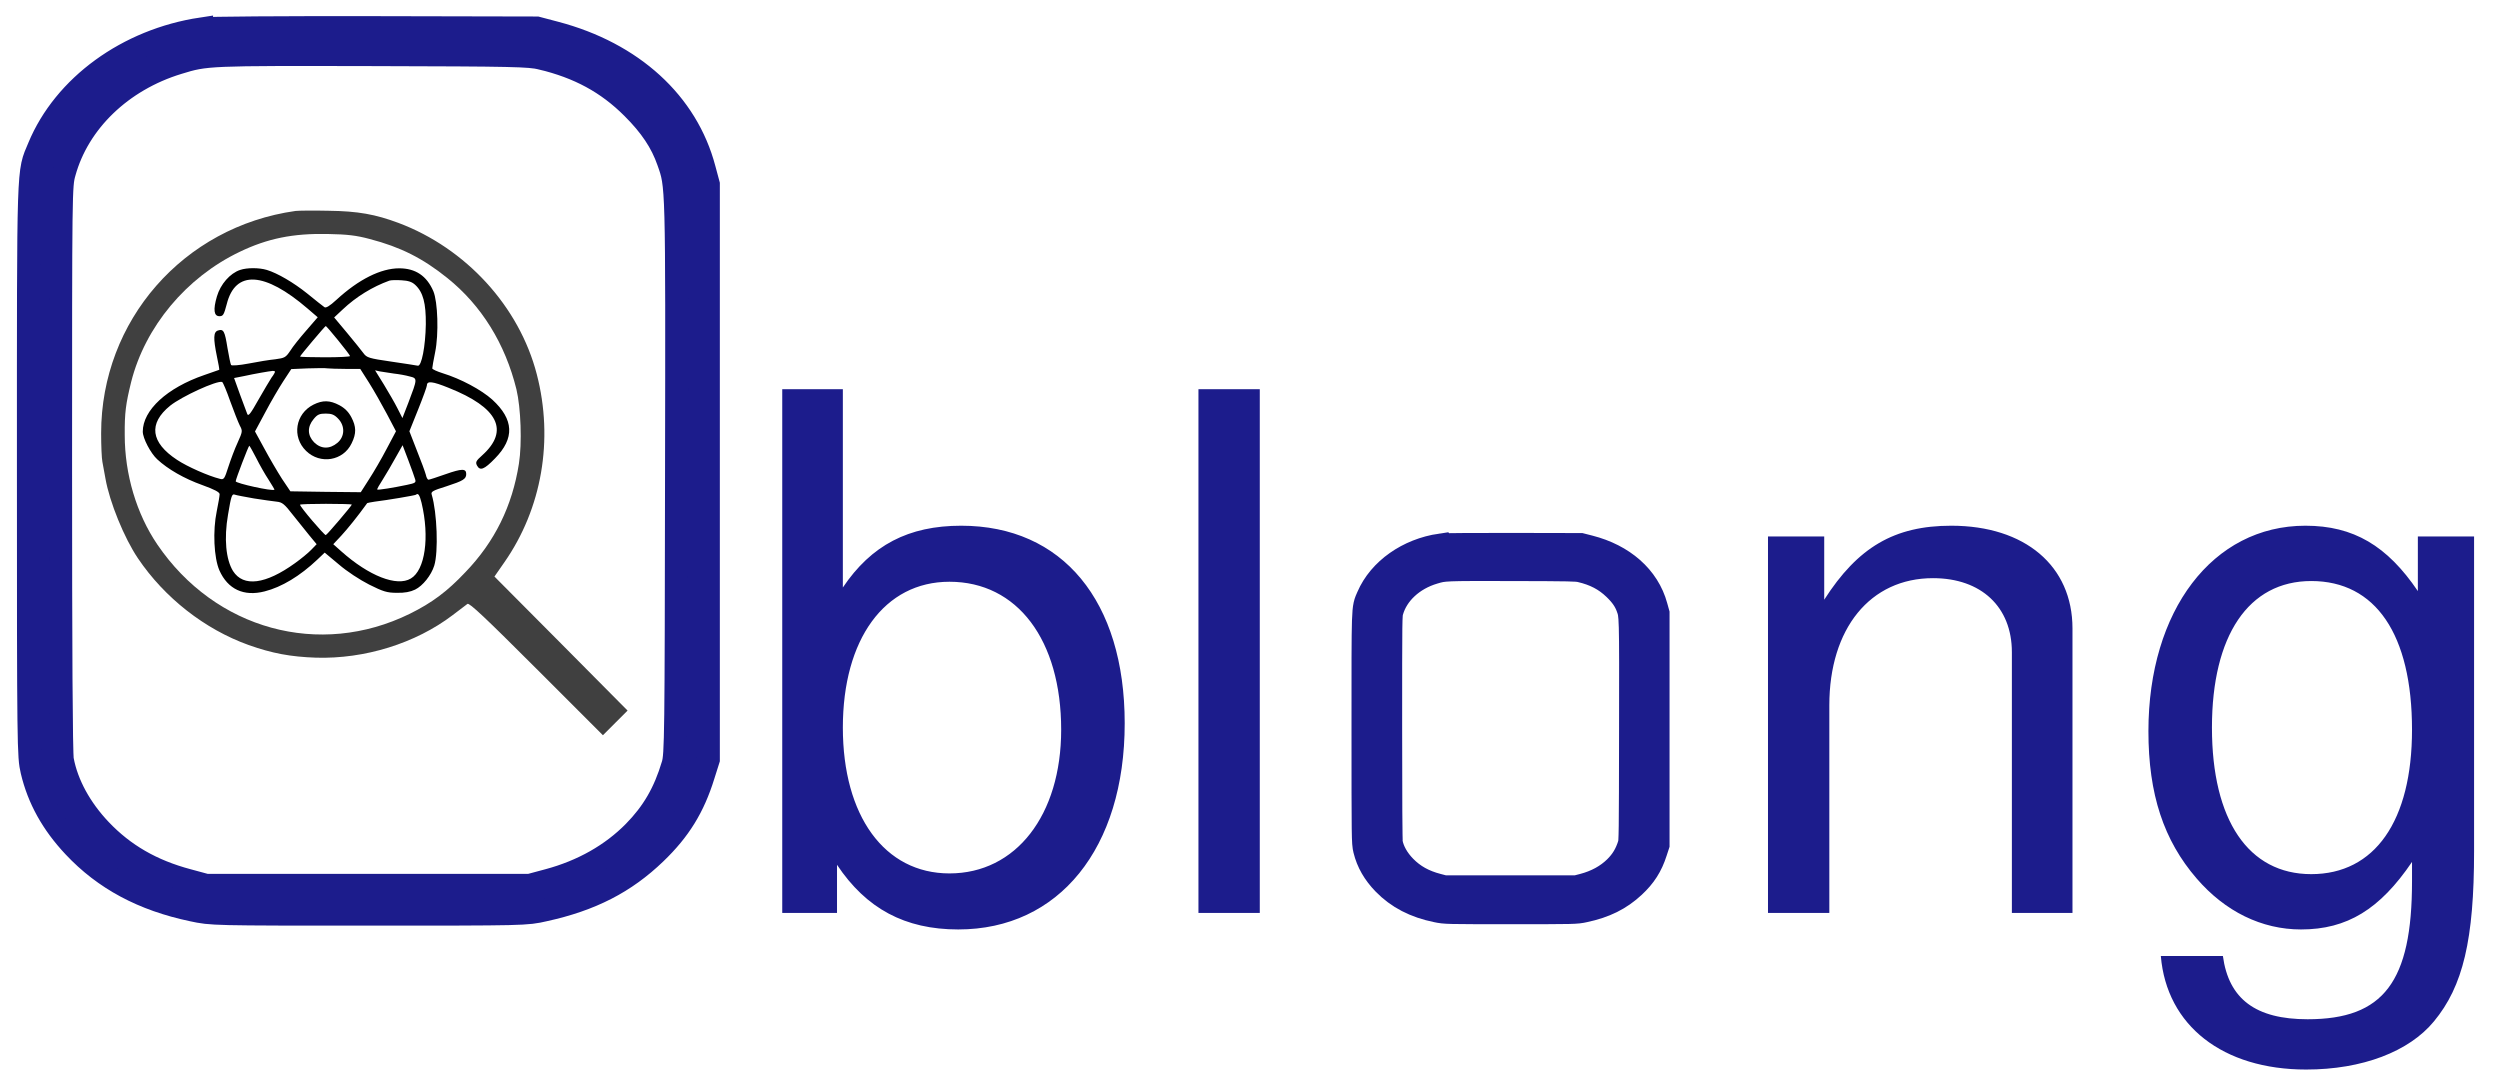
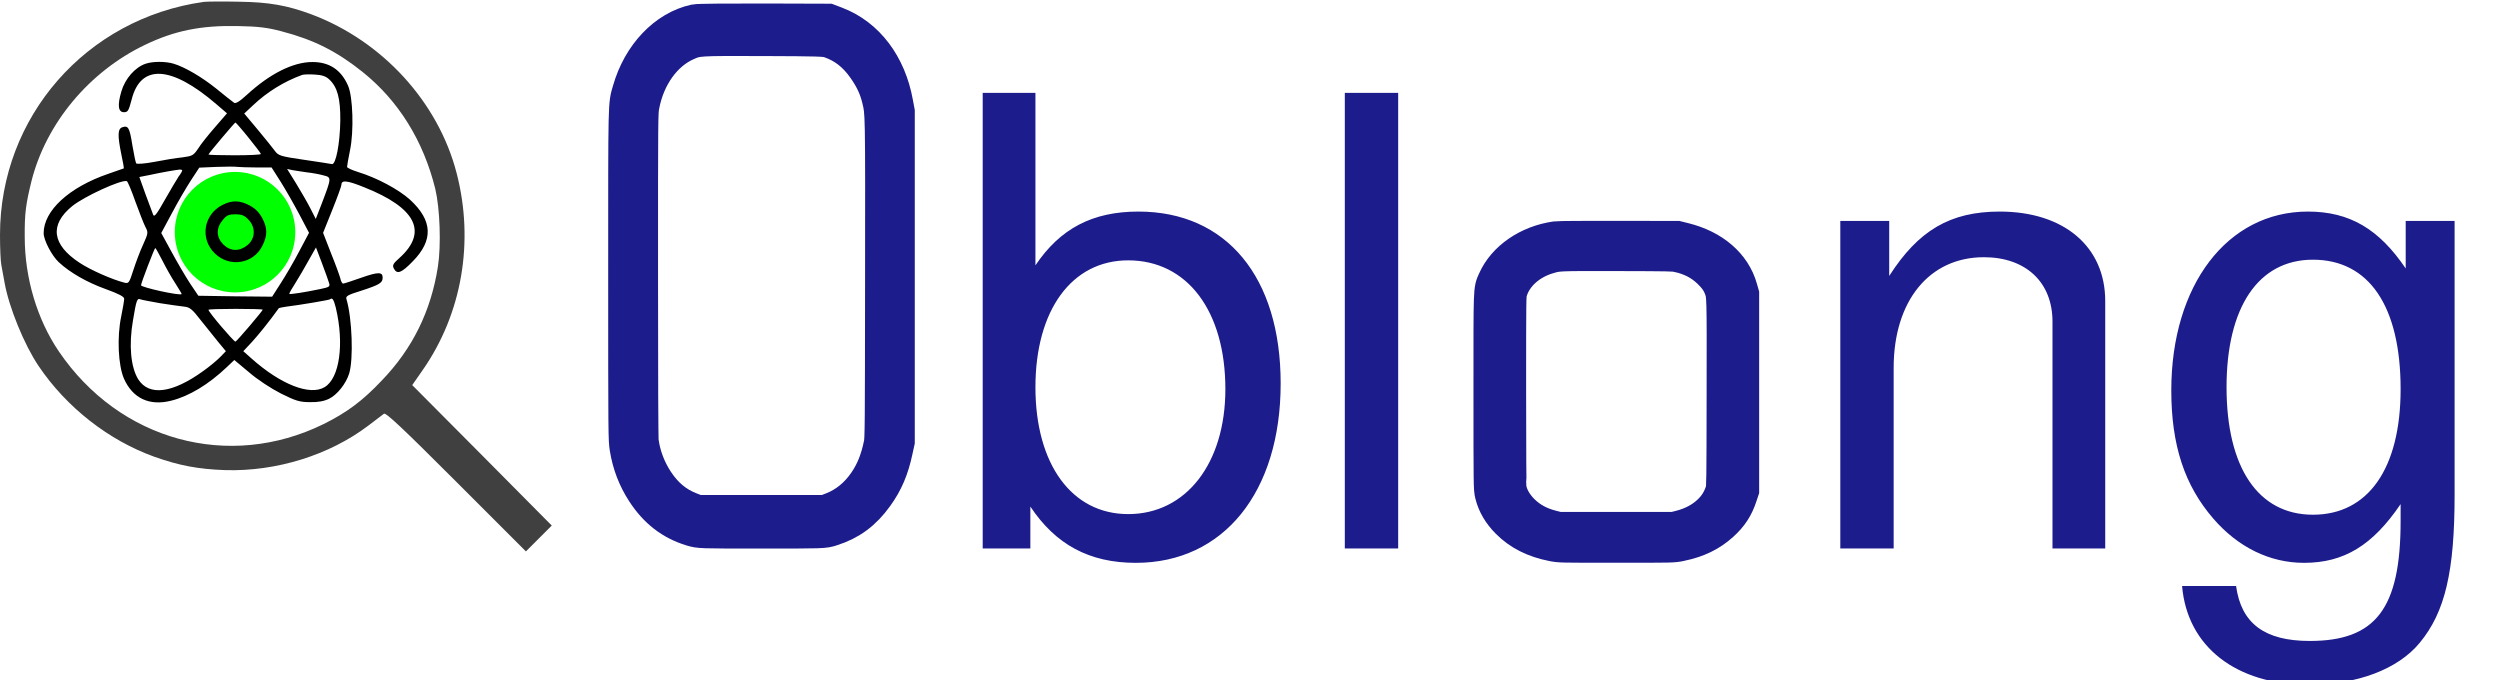
- <svg xmlns="http://www.w3.org/2000/svg" width="870" height="380" preserveAspectRatio="xMidYMid meet">
-   <g>
-     <rect x="-1" y="-1" width="872" height="382" id="canvas_background" fill="none" />
+ <svg xmlns="http://www.w3.org/2000/svg" width="1000" height="272" preserveAspectRatio="xMidYMid meet" id="svg2" version="1.1">
+   <defs id="defs24" />
+   <g id="g6" transform="translate(0,-108)">
+     <rect x="-1" y="-1" width="872" height="382" id="canvas_background" style="fill:none" />
  </g>
-   <g>
-     <text fill="#1c1c8c" stroke-width="0" x="260.422" y="317.7" id="svg_6" font-size="250" font-family="Helvetica, Arial, sans-serif" text-anchor="start" xml:space="preserve" font-weight="normal" font-style="normal" transform="matrix(1.016414,0,0,1,-6.196122,0) " stroke="#000">bl  ng</text>
-     <path stroke="#1c1c8c" fill="#1c1c8c" d="m501.7,192.132c-10.628,1.549 -19.715,7.943 -23.36,16.435c-1.592,3.697 -1.515,1.449 -1.515,44.859c0,38.815 0.026,39.764 0.513,41.787c0.95,3.896 2.926,7.318 6.033,10.515c4.364,4.496 9.883,7.368 17.02,8.817c2.747,0.574 2.849,0.574 25.337,0.574c22.462,0 22.616,0 25.209,-0.574c6.726,-1.424 11.603,-3.846 15.967,-7.918c3.44,-3.197 5.468,-6.369 6.88,-10.79l0.719,-2.198l0,-39.963l0,-39.963l-0.59,-2.123c-2.49,-9.167 -10.32,-16.085 -21.409,-18.908l-2.644,-0.674l-23.36,-0.05c-12.835,-0.025 -24.002,0.05 -24.798,0.175zm48.8,4.071c5.391,1.249 9.472,3.372 13.118,6.894c2.593,2.498 4.184,4.796 5.134,7.443c1.258,3.472 1.258,2.573 1.181,43.76c-0.051,36.117 -0.077,38.69 -0.513,40.063c-1.181,3.846 -2.875,6.669 -5.596,9.341c-3.209,3.147 -7.393,5.445 -12.296,6.719l-2.695,0.699l-23.232,0l-23.232,0l-2.67,-0.699c-5.134,-1.324 -9.164,-3.572 -12.527,-6.994c-2.875,-2.922 -4.826,-6.369 -5.468,-9.716c-0.18,-0.824 -0.257,-15.711 -0.257,-40.513c0,-38.939 0,-39.264 0.539,-41.112c2.002,-7.044 8.215,-12.838 16.352,-15.236c4.03,-1.199 4.184,-1.199 27.904,-1.149c20.434,0.05 22.487,0.1 24.259,0.5z" id="svg_8" stroke-width="13" />
-     <g stroke="null" id="svg_14">
-       <path stroke="#1c1c8c" fill="#1c1c8c" d="m70.146,10.058c-25.745,3.879 -47.758,19.895 -56.588,41.167c-3.855,9.259 -3.669,3.629 -3.669,112.364c0,97.223 0.062,99.601 1.244,104.668c2.301,9.76 7.089,18.331 14.613,26.339c10.571,11.261 23.941,18.456 41.229,22.085c6.654,1.439 6.903,1.439 61.376,1.439c54.412,0 54.785,0 61.066,-1.439c16.292,-3.566 28.108,-9.635 38.679,-19.833c8.333,-8.008 13.245,-15.954 16.666,-27.027l1.741,-5.506l0,-100.101l0,-100.101l-1.43,-5.318c-6.032,-22.961 -24.998,-40.291 -51.862,-47.36l-6.405,-1.689l-56.588,-0.125c-31.092,-0.063 -58.143,0.125 -60.071,0.438zm118.213,10.198c13.059,3.128 22.946,8.446 31.776,17.267c6.281,6.256 10.136,12.012 12.437,18.644c3.047,8.696 3.047,6.444 2.861,109.611c-0.124,90.466 -0.187,96.91 -1.244,100.351c-2.861,9.635 -6.965,16.704 -13.556,23.399c-7.773,7.883 -17.909,13.639 -29.787,16.829l-6.529,1.752l-56.277,0l-56.277,0l-6.467,-1.752c-12.437,-3.316 -22.2,-8.947 -30.346,-17.518c-6.965,-7.32 -11.691,-15.954 -13.245,-24.337c-0.435,-2.065 -0.622,-39.352 -0.622,-101.478c0,-97.536 0,-98.349 1.306,-102.979c4.85,-17.643 19.899,-32.157 39.612,-38.164c9.763,-3.003 10.136,-3.003 67.595,-2.878c49.499,0.125 54.474,0.25 58.765,1.251z" id="svg_2" stroke-width="8" />
-       <path stroke="null" d="m109.072,140.818c-6.281,3.171 -7.587,11.193 -2.55,16.106c4.913,4.788 12.934,3.482 15.857,-2.674c1.679,-3.42 1.617,-5.783 -0.124,-9.079c-0.995,-1.866 -2.301,-3.171 -4.166,-4.166c-3.296,-1.741 -5.783,-1.803 -9.017,-0.187zm8.582,4.85c2.487,2.55 2.363,6.281 -0.249,8.457c-2.674,2.239 -5.659,2.176 -8.084,-0.187c-2.363,-2.425 -2.425,-5.41 -0.187,-8.084c1.306,-1.617 2.052,-1.928 4.229,-1.928c2.052,0 2.985,0.373 4.291,1.741z" id="svg_5" stroke-width="0" />
-       <path stroke="null" opacity="0.75" d="m102.854,73.41c-39.052,5.472 -67.657,38.182 -67.657,77.358c0,4.291 0.187,8.768 0.435,9.95c0.249,1.182 0.684,3.793 1.057,5.783c1.43,8.208 6.529,20.708 11.318,27.797c9.266,13.743 23.257,24.687 38.492,30.16c8.271,2.923 14.551,4.104 23.506,4.415c16.914,0.497 34.575,-4.975 47.509,-14.8c2.363,-1.803 4.664,-3.545 5.161,-3.918c0.622,-0.497 6.343,4.913 24.003,22.573l23.133,23.133l4.291,-4.291l4.291,-4.291l-23.133,-23.319l-23.195,-23.319l3.42,-4.913c13.121,-18.78 17.225,-42.721 11.318,-65.481c-6.094,-23.568 -24.625,-43.84 -48.131,-52.671c-8.022,-2.985 -14.054,-4.104 -24.314,-4.229c-5.286,-0.124 -10.447,-0.062 -11.504,0.062zm25.807,9.763c10.758,2.798 18.469,6.716 26.988,13.556c11.939,9.576 20.148,22.884 24.066,38.741c1.555,6.529 1.99,18.78 0.871,25.869c-2.301,14.738 -8.395,27.175 -18.655,37.808c-6.405,6.778 -11.629,10.634 -19.277,14.427c-31.466,15.484 -67.782,5.534 -87.929,-24.128c-7.213,-10.634 -11.318,-24.376 -11.318,-38.057c-0.062,-7.773 0.373,-10.882 2.239,-18.469c4.85,-19.215 19.153,-36.378 37.746,-45.271c9.701,-4.664 18.531,-6.467 30.657,-6.218c6.84,0.124 9.95,0.497 14.613,1.741z" id="svg_3" stroke-width="0" />
-       <path stroke="null" d="m83.577,93.931c-3.545,1.182 -6.84,4.975 -8.084,9.203c-1.368,4.664 -1.057,6.903 0.871,6.903c1.306,0 1.555,-0.497 2.55,-4.229c2.985,-11.877 13.121,-11.318 28.108,1.555l3.545,3.047l-3.98,4.602c-2.176,2.487 -4.726,5.659 -5.597,7.089c-1.555,2.301 -1.928,2.487 -5.161,2.923c-1.99,0.187 -6.156,0.871 -9.328,1.492c-3.234,0.622 -5.908,0.808 -6.094,0.497c-0.187,-0.311 -0.746,-2.985 -1.244,-5.908c-0.933,-5.908 -1.368,-6.716 -3.296,-6.094c-1.617,0.497 -1.679,2.674 -0.373,9.079c0.56,2.487 0.871,4.539 0.808,4.602c-0.124,0.062 -2.425,0.871 -5.161,1.803c-13.059,4.477 -21.454,12.25 -21.454,19.713c0,2.301 2.736,7.524 5.037,9.639c3.669,3.42 9.39,6.716 15.671,8.955c4.291,1.555 6.032,2.487 6.032,3.171c0,0.56 -0.435,3.234 -0.995,5.908c-1.43,6.84 -0.995,16.23 0.933,20.645c2.923,6.529 8.457,9.141 15.733,7.276c5.908,-1.492 12.313,-5.348 18.345,-11.069l2.55,-2.425l4.913,4.104c2.798,2.425 7.276,5.348 10.571,7.027c4.85,2.425 6.218,2.861 9.639,2.861c2.674,0.062 4.664,-0.311 6.343,-1.119c2.674,-1.306 5.597,-4.975 6.654,-8.333c1.492,-4.788 0.995,-18.469 -0.871,-24.687c-0.373,-1.057 0.311,-1.43 5.099,-2.923c5.908,-1.928 6.903,-2.55 6.903,-4.291c0,-1.928 -1.492,-1.928 -7.151,0.062c-2.985,1.057 -5.659,1.928 -5.97,1.928c-0.311,0 -0.746,-0.746 -0.933,-1.741c-0.249,-0.933 -1.617,-4.726 -3.109,-8.395l-2.612,-6.716l3.047,-7.587c1.679,-4.166 3.047,-7.96 3.047,-8.395c0,-1.617 1.928,-1.43 7.587,0.871c17.225,6.84 21.205,14.862 11.691,23.444c-2.176,1.928 -2.425,2.425 -1.866,3.545c1.057,1.99 2.487,1.492 6.281,-2.425c6.903,-7.027 6.592,-13.556 -0.933,-20.459c-3.793,-3.42 -11.007,-7.276 -17.287,-9.203c-1.99,-0.622 -3.607,-1.368 -3.607,-1.679c0,-0.373 0.435,-2.861 0.995,-5.597c1.306,-6.343 0.933,-17.598 -0.622,-21.267c-2.301,-5.348 -6.218,-7.96 -11.877,-7.96c-6.405,0 -14.116,3.855 -21.827,10.945c-2.425,2.239 -3.731,2.985 -4.229,2.55c-0.435,-0.311 -3.171,-2.425 -6.032,-4.788c-4.664,-3.731 -10.261,-7.027 -13.992,-8.146c-2.674,-0.808 -6.903,-0.808 -9.266,0zm60.941,5.224c2.736,2.55 3.731,6.405 3.669,13.681c-0.124,7.711 -1.492,14.738 -2.798,14.427c-0.497,-0.124 -4.664,-0.746 -9.266,-1.43c-7.711,-1.119 -8.519,-1.368 -9.639,-2.923c-0.684,-0.933 -3.234,-4.104 -5.721,-7.089l-4.477,-5.348l2.923,-2.736c4.726,-4.477 10.447,-7.96 16.292,-10.074c0.497,-0.187 2.425,-0.249 4.229,-0.124c2.363,0.124 3.669,0.56 4.788,1.617zm-26.802,19.339c2.239,2.736 4.104,5.224 4.104,5.41c0,0.249 -3.918,0.435 -8.706,0.435c-4.788,0 -8.706,-0.124 -8.706,-0.249c0,-0.311 8.706,-10.634 8.955,-10.634c0.124,0 2.114,2.239 4.353,5.037zm2.612,9.887l5.037,0l3.047,4.788c1.679,2.674 4.477,7.587 6.218,10.882l3.171,6.032l-3.234,6.094c-1.741,3.358 -4.539,8.146 -6.156,10.634l-2.861,4.477l-12.25,-0.124l-12.25,-0.187l-2.923,-4.353c-1.555,-2.425 -4.291,-7.089 -6.094,-10.447l-3.296,-6.032l3.607,-6.716c1.928,-3.669 4.788,-8.519 6.281,-10.82l2.736,-4.166l5.721,-0.249c3.171,-0.124 6.281,-0.124 6.965,0c0.684,0.062 3.482,0.187 6.281,0.187zm-24.625,0.995c0,0.187 -0.497,1.119 -1.182,1.99c-0.622,0.933 -2.674,4.415 -4.602,7.773c-2.612,4.664 -3.482,5.845 -3.855,4.975c-0.249,-0.622 -1.368,-3.669 -2.55,-6.84l-2.052,-5.721l3.482,-0.684c3.669,-0.808 8.644,-1.679 10.012,-1.803c0.373,0 0.746,0.124 0.746,0.311zm41.353,0.622c1.741,0.187 4.166,0.622 5.472,0.995c2.798,0.684 2.798,0.684 -0.435,9.203l-2.052,5.286l-1.741,-3.42c-0.933,-1.866 -3.109,-5.597 -4.726,-8.271l-3.047,-4.913l1.679,0.373c0.995,0.187 3.171,0.497 4.85,0.746zm-56.961,9.576c1.306,3.607 2.798,7.4 3.358,8.519c0.995,1.866 0.995,2.052 -0.746,5.908c-0.995,2.114 -2.425,5.97 -3.234,8.457c-1.368,4.291 -1.555,4.539 -2.985,4.166c-3.98,-0.995 -11.318,-4.229 -14.862,-6.592c-9.203,-6.032 -10.074,-12.624 -2.425,-18.842c4.042,-3.234 16.23,-8.83 18.096,-8.271c0.311,0.124 1.555,3.109 2.798,6.654zm9.017,19.713c1.182,2.363 3.109,5.783 4.353,7.649c1.182,1.866 2.114,3.42 2.052,3.482c-0.684,0.622 -13.494,-2.239 -13.494,-2.923c0,-0.746 4.477,-12.375 4.726,-12.375c0.124,0 1.182,1.866 2.363,4.166zm55.345,7.462c0.373,1.182 0.124,1.368 -2.861,1.99c-4.726,0.995 -10.074,1.866 -10.323,1.617c-0.124,-0.124 0.746,-1.679 1.928,-3.482c1.182,-1.866 3.171,-5.286 4.477,-7.649l2.425,-4.291l1.99,5.224c1.057,2.861 2.176,5.845 2.363,6.592zm-56.029,6.716c3.171,0.497 6.716,0.995 7.897,1.119c1.866,0.187 2.674,0.808 5.597,4.602c1.866,2.363 4.539,5.659 5.845,7.276l2.425,2.923l-1.803,1.866c-0.995,1.057 -3.545,3.171 -5.721,4.726c-10.261,7.4 -17.971,8.395 -21.578,2.736c-2.487,-4.042 -3.171,-11.318 -1.741,-19.588c1.119,-6.716 1.368,-7.4 2.425,-6.965c0.497,0.187 3.482,0.746 6.654,1.306zm58.267,1.492c2.861,12.002 1.244,23.444 -3.731,26.366c-4.85,2.923 -14.551,-0.871 -24.19,-9.452l-2.798,-2.487l2.798,-2.985c2.176,-2.363 5.659,-6.654 9.017,-11.318c0.124,-0.062 1.244,-0.311 2.55,-0.497c4.166,-0.497 14.178,-2.176 14.427,-2.425c0.746,-0.684 1.244,0.062 1.928,2.798zm-24.252,0.622c0,0.373 -8.706,10.634 -9.079,10.634c-0.56,0 -8.955,-9.825 -8.955,-10.571c0,-0.187 4.042,-0.311 9.017,-0.311c4.975,0 9.017,0.124 9.017,0.249z" id="svg_4" stroke-width="0" />
-     </g>
+   <text style="font-style:normal;font-weight:normal;font-size:252.043px;font-family:Helvetica, Arial, sans-serif;text-anchor:start;fill:#1c1c8c;stroke:#000000;stroke-width:0" transform="scale(1.008173,0.9918929)" font-style="normal" font-weight="normal" xml:space="preserve" font-size="250" id="svg_6" y="221.181" x="376.286">bl  ng</text>
+   <path style="fill:#1c1c8c;stroke:#1c1c8c;stroke-width:16.439;stroke-miterlimit:4;stroke-dasharray:none" id="svg_8" d="m 622.522,96.723 c -10.645,1.513 -19.748,7.76 -23.399,16.058 -1.594,3.612 -1.517,1.415 -1.517,43.829 0,37.923 0.026,38.851 0.514,40.828 0.951,3.807 2.931,7.15 6.043,10.274 4.371,4.393 9.899,7.199 17.048,8.615 2.751,0.561 2.854,0.561 25.379,0.561 22.499,0 22.653,0 25.25,-0.561 6.737,-1.391 11.622,-3.758 15.993,-7.736 3.446,-3.124 5.477,-6.223 6.891,-10.542 l 0.72,-2.148 0,-39.046 0,-39.046 -0.591,-2.074 c -2.494,-8.956 -10.337,-15.716 -21.445,-18.474 l -2.648,-0.659 -23.399,-0.049 c -12.856,-0.024 -24.042,0.049 -24.839,0.171 z m 48.88,3.978 c 5.4,1.22 9.488,3.295 13.139,6.735 2.597,2.44 4.191,4.686 5.143,7.272 1.26,3.392 1.26,2.514 1.183,42.755 -0.051,35.288 -0.077,37.801 -0.514,39.144 -1.183,3.758 -2.88,6.516 -5.605,9.127 -3.214,3.075 -7.405,5.32 -12.317,6.565 l -2.7,0.683 -23.27,0 -23.27,0 -2.674,-0.683 c -5.143,-1.293 -9.18,-3.49 -12.548,-6.833 -2.88,-2.855 -4.834,-6.223 -5.477,-9.493 -0.18,-0.805 -0.257,-15.35 -0.257,-39.583 0,-38.045 0,-38.363 0.54,-40.169 2.006,-6.882 8.228,-12.544 16.379,-14.886 4.037,-1.171 4.191,-1.171 27.95,-1.123 20.468,0.049 22.525,0.098 24.299,0.488 z" />
+   <path d="m 278.147,9.11 c -11.729,2.555 -21.758,13.103 -25.781,27.113 -1.756,6.098 -1.671,2.39 -1.671,74.004 0,64.033 0.028,65.599 0.567,68.936 1.048,6.428 3.23,12.073 6.658,17.347 4.816,7.417 10.907,12.155 18.783,14.545 3.031,0.948 3.145,0.948 27.962,0.948 24.789,0 24.959,0 27.82,-0.948 7.423,-2.349 12.805,-6.346 17.621,-13.062 3.796,-5.274 6.034,-10.507 7.593,-17.801 l 0.793,-3.626 0,-65.928 0,-65.928 -0.652,-3.502 c -2.748,-15.122 -11.389,-26.536 -23.628,-31.192 l -2.918,-1.113 -25.781,-0.082 c -14.165,-0.041 -26.489,0.082 -27.367,0.288 z m 53.856,6.716 c 5.949,2.06 10.454,5.563 14.477,11.373 2.861,4.121 4.618,7.911 5.666,12.279 1.388,5.728 1.388,4.244 1.303,72.191 -0.057,59.583 -0.085,63.827 -0.567,66.093 -1.303,6.346 -3.173,11.002 -6.176,15.411 -3.541,5.192 -8.159,8.983 -13.57,11.084 l -2.975,1.154 -25.639,0 -25.639,0 -2.946,-1.154 c -5.666,-2.184 -10.114,-5.892 -13.825,-11.537 -3.173,-4.821 -5.326,-10.507 -6.034,-16.029 -0.198,-1.36 -0.283,-25.918 -0.283,-66.835 0,-64.239 0,-64.774 0.595,-67.824 2.21,-11.62 9.066,-21.179 18.046,-25.135 4.448,-1.978 4.618,-1.978 30.795,-1.895 22.551,0.082 24.817,0.165 26.772,0.824 z" id="svg_2" style="fill:#1c1c8c;stroke:#1c1c8c;stroke-width:14.839;stroke-miterlimit:4;stroke-dasharray:none" />
+   <g id="g4147" transform="matrix(1.204737,0,0,1.204737,-42.40273,-87.68275)">
+     <circle r="20" cy="149.862" cx="113.235" id="path4159" style="fill:#00ff00;fill-opacity:1;stroke:none;stroke-width:15;stroke-miterlimit:4;stroke-dasharray:none;stroke-opacity:1" />
+     <path style="stroke-width:0" id="svg_5" d="m 109.072,140.818 c -6.281,3.171 -7.587,11.193 -2.55,16.106 4.913,4.788 12.934,3.482 15.857,-2.674 1.679,-3.42 1.617,-5.783 -0.124,-9.079 -0.995,-1.866 -2.301,-3.171 -4.166,-4.166 -3.296,-1.741 -5.783,-1.803 -9.017,-0.187 z m 8.582,4.85 c 2.487,2.55 2.363,6.281 -0.249,8.457 -2.674,2.239 -5.659,2.176 -8.084,-0.187 -2.363,-2.425 -2.425,-5.41 -0.187,-8.084 1.306,-1.617 2.052,-1.928 4.229,-1.928 2.052,0 2.985,0.373 4.291,1.741 z" stroke="null" />
+     <path style="opacity:0.75;stroke-width:0" id="svg_3" d="m 102.854,73.41 c -39.052,5.472 -67.657,38.182 -67.657,77.358 0,4.291 0.187,8.768 0.435,9.95 0.249,1.182 0.684,3.793 1.057,5.783 1.43,8.208 6.529,20.708 11.318,27.797 9.266,13.743 23.257,24.687 38.492,30.16 8.271,2.923 14.551,4.104 23.506,4.415 16.914,0.497 34.575,-4.975 47.509,-14.8 2.363,-1.803 4.664,-3.545 5.161,-3.918 0.622,-0.497 6.343,4.913 24.003,22.573 l 23.133,23.133 4.291,-4.291 4.291,-4.291 -23.133,-23.319 -23.195,-23.319 3.42,-4.913 c 13.121,-18.78 17.225,-42.721 11.318,-65.481 -6.094,-23.568 -24.625,-43.84 -48.131,-52.671 -8.022,-2.985 -14.054,-4.104 -24.314,-4.229 -5.286,-0.124 -10.447,-0.062 -11.504,0.062 z m 25.807,9.763 c 10.758,2.798 18.469,6.716 26.988,13.556 11.939,9.576 20.148,22.884 24.066,38.741 1.555,6.529 1.99,18.78 0.871,25.869 -2.301,14.738 -8.395,27.175 -18.655,37.808 -6.405,6.778 -11.629,10.634 -19.277,14.427 -31.466,15.484 -67.782,5.534 -87.929,-24.128 -7.213,-10.634 -11.318,-24.376 -11.318,-38.057 -0.062,-7.773 0.373,-10.882 2.239,-18.469 4.85,-19.215 19.153,-36.378 37.746,-45.271 9.701,-4.664 18.531,-6.467 30.657,-6.218 6.84,0.124 9.95,0.497 14.613,1.741 z" stroke="null" />
+     <path style="stroke-width:0" id="svg_4" d="m 83.577,93.931 c -3.545,1.182 -6.84,4.975 -8.084,9.203 -1.368,4.664 -1.057,6.903 0.871,6.903 1.306,0 1.555,-0.497 2.55,-4.229 2.985,-11.877 13.121,-11.318 28.108,1.555 l 3.545,3.047 -3.98,4.602 c -2.176,2.487 -4.726,5.659 -5.597,7.089 -1.555,2.301 -1.928,2.487 -5.161,2.923 -1.99,0.187 -6.156,0.871 -9.328,1.492 -3.234,0.622 -5.908,0.808 -6.094,0.497 -0.187,-0.311 -0.746,-2.985 -1.244,-5.908 -0.933,-5.908 -1.368,-6.716 -3.296,-6.094 -1.617,0.497 -1.679,2.674 -0.373,9.079 0.56,2.487 0.871,4.54 0.808,4.602 -0.124,0.062 -2.425,0.871 -5.161,1.803 -13.059,4.477 -21.454,12.25 -21.454,19.713 0,2.301 2.736,7.524 5.037,9.639 3.669,3.42 9.39,6.716 15.671,8.955 4.291,1.555 6.032,2.487 6.032,3.171 0,0.56 -0.435,3.234 -0.995,5.908 -1.43,6.84 -0.995,16.23 0.933,20.645 2.923,6.529 8.457,9.141 15.733,7.276 5.908,-1.492 12.313,-5.348 18.345,-11.069 l 2.55,-2.425 4.913,4.104 c 2.798,2.425 7.276,5.348 10.571,7.027 4.85,2.425 6.218,2.861 9.639,2.861 2.674,0.062 4.664,-0.311 6.343,-1.119 2.674,-1.306 5.597,-4.975 6.654,-8.333 1.492,-4.788 0.995,-18.469 -0.871,-24.687 -0.373,-1.057 0.311,-1.43 5.099,-2.923 5.908,-1.928 6.903,-2.55 6.903,-4.291 0,-1.928 -1.492,-1.928 -7.151,0.062 -2.985,1.057 -5.659,1.928 -5.97,1.928 -0.311,0 -0.746,-0.746 -0.933,-1.741 -0.249,-0.933 -1.617,-4.726 -3.109,-8.395 l -2.612,-6.716 3.047,-7.587 c 1.679,-4.166 3.047,-7.96 3.047,-8.395 0,-1.617 1.928,-1.43 7.587,0.871 17.225,6.84 21.205,14.862 11.691,23.444 -2.176,1.928 -2.425,2.425 -1.866,3.545 1.057,1.99 2.487,1.492 6.281,-2.425 6.903,-7.027 6.592,-13.556 -0.933,-20.459 -3.793,-3.42 -11.007,-7.276 -17.287,-9.203 -1.99,-0.622 -3.607,-1.368 -3.607,-1.679 0,-0.373 0.435,-2.861 0.995,-5.597 1.306,-6.343 0.933,-17.598 -0.622,-21.267 -2.301,-5.348 -6.218,-7.96 -11.877,-7.96 -6.405,0 -14.116,3.855 -21.827,10.945 -2.425,2.239 -3.731,2.985 -4.229,2.55 -0.435,-0.311 -3.171,-2.425 -6.032,-4.788 -4.664,-3.731 -10.261,-7.027 -13.992,-8.146 -2.674,-0.808 -6.903,-0.808 -9.266,0 z m 60.941,5.224 c 2.736,2.55 3.731,6.405 3.669,13.681 -0.124,7.711 -1.492,14.738 -2.798,14.427 -0.497,-0.124 -4.664,-0.746 -9.266,-1.43 -7.711,-1.119 -8.519,-1.368 -9.639,-2.923 -0.684,-0.933 -3.234,-4.104 -5.721,-7.089 l -4.477,-5.348 2.923,-2.736 c 4.726,-4.477 10.447,-7.96 16.292,-10.074 0.497,-0.187 2.425,-0.249 4.229,-0.124 2.363,0.124 3.669,0.56 4.788,1.617 z m -26.802,19.34 c 2.239,2.736 4.104,5.224 4.104,5.41 0,0.249 -3.918,0.435 -8.706,0.435 -4.788,0 -8.706,-0.124 -8.706,-0.249 0,-0.311 8.706,-10.634 8.955,-10.634 0.124,0 2.114,2.239 4.353,5.037 z m 2.612,9.887 5.037,0 3.047,4.788 c 1.679,2.674 4.477,7.587 6.218,10.882 l 3.171,6.032 -3.234,6.094 c -1.741,3.358 -4.539,8.146 -6.156,10.634 l -2.861,4.477 -12.25,-0.124 -12.25,-0.187 -2.923,-4.353 c -1.555,-2.425 -4.291,-7.089 -6.094,-10.447 l -3.296,-6.032 3.607,-6.716 c 1.928,-3.669 4.788,-8.519 6.281,-10.82 l 2.736,-4.166 5.721,-0.249 c 3.171,-0.124 6.281,-0.124 6.965,0 0.684,0.062 3.482,0.187 6.281,0.187 z m -24.625,0.995 c 0,0.187 -0.497,1.119 -1.182,1.99 -0.622,0.933 -2.674,4.415 -4.602,7.773 -2.612,4.664 -3.482,5.845 -3.855,4.975 -0.249,-0.622 -1.368,-3.669 -2.55,-6.84 l -2.052,-5.721 3.482,-0.684 c 3.669,-0.808 8.644,-1.679 10.012,-1.803 0.373,0 0.746,0.124 0.746,0.311 z m 41.353,0.622 c 1.741,0.187 4.166,0.622 5.472,0.995 2.798,0.684 2.798,0.684 -0.435,9.203 l -2.052,5.286 -1.741,-3.42 c -0.933,-1.866 -3.109,-5.597 -4.726,-8.271 l -3.047,-4.913 1.679,0.373 c 0.995,0.187 3.171,0.497 4.85,0.746 z m -56.961,9.576 c 1.306,3.607 2.798,7.4 3.358,8.519 0.995,1.866 0.995,2.052 -0.746,5.908 -0.995,2.114 -2.425,5.97 -3.234,8.457 -1.368,4.291 -1.555,4.54 -2.985,4.166 -3.98,-0.995 -11.318,-4.229 -14.862,-6.592 -9.203,-6.032 -10.074,-12.624 -2.425,-18.842 4.042,-3.234 16.23,-8.83 18.096,-8.271 0.311,0.124 1.555,3.109 2.798,6.654 z m 9.017,19.713 c 1.182,2.363 3.109,5.783 4.353,7.649 1.182,1.866 2.114,3.42 2.052,3.482 -0.684,0.622 -13.494,-2.239 -13.494,-2.923 0,-0.746 4.477,-12.375 4.726,-12.375 0.124,0 1.182,1.866 2.363,4.166 z m 55.345,7.462 c 0.373,1.182 0.124,1.368 -2.861,1.99 -4.726,0.995 -10.074,1.866 -10.323,1.617 -0.124,-0.124 0.746,-1.679 1.928,-3.482 1.182,-1.866 3.171,-5.286 4.477,-7.649 l 2.425,-4.291 1.99,5.224 c 1.057,2.861 2.176,5.845 2.363,6.592 z m -56.029,6.716 c 3.171,0.497 6.716,0.995 7.897,1.119 1.866,0.187 2.674,0.808 5.597,4.602 1.866,2.363 4.54,5.659 5.845,7.276 l 2.425,2.923 -1.803,1.866 c -0.995,1.057 -3.545,3.171 -5.721,4.726 -10.261,7.4 -17.971,8.395 -21.578,2.736 -2.487,-4.042 -3.171,-11.318 -1.741,-19.588 1.119,-6.716 1.368,-7.4 2.425,-6.965 0.497,0.187 3.482,0.746 6.654,1.306 z m 58.267,1.492 c 2.861,12.002 1.244,23.444 -3.731,26.366 -4.85,2.923 -14.551,-0.871 -24.19,-9.452 l -2.798,-2.487 2.798,-2.985 c 2.176,-2.363 5.659,-6.654 9.017,-11.318 0.124,-0.062 1.244,-0.311 2.55,-0.497 4.166,-0.497 14.178,-2.176 14.427,-2.425 0.746,-0.684 1.244,0.062 1.928,2.798 z m -24.252,0.622 c 0,0.373 -8.706,10.634 -9.079,10.634 -0.56,0 -8.955,-9.825 -8.955,-10.571 0,-0.187 4.042,-0.311 9.017,-0.311 4.975,0 9.017,0.124 9.017,0.249 z" stroke="null" />
  </g>
</svg>
